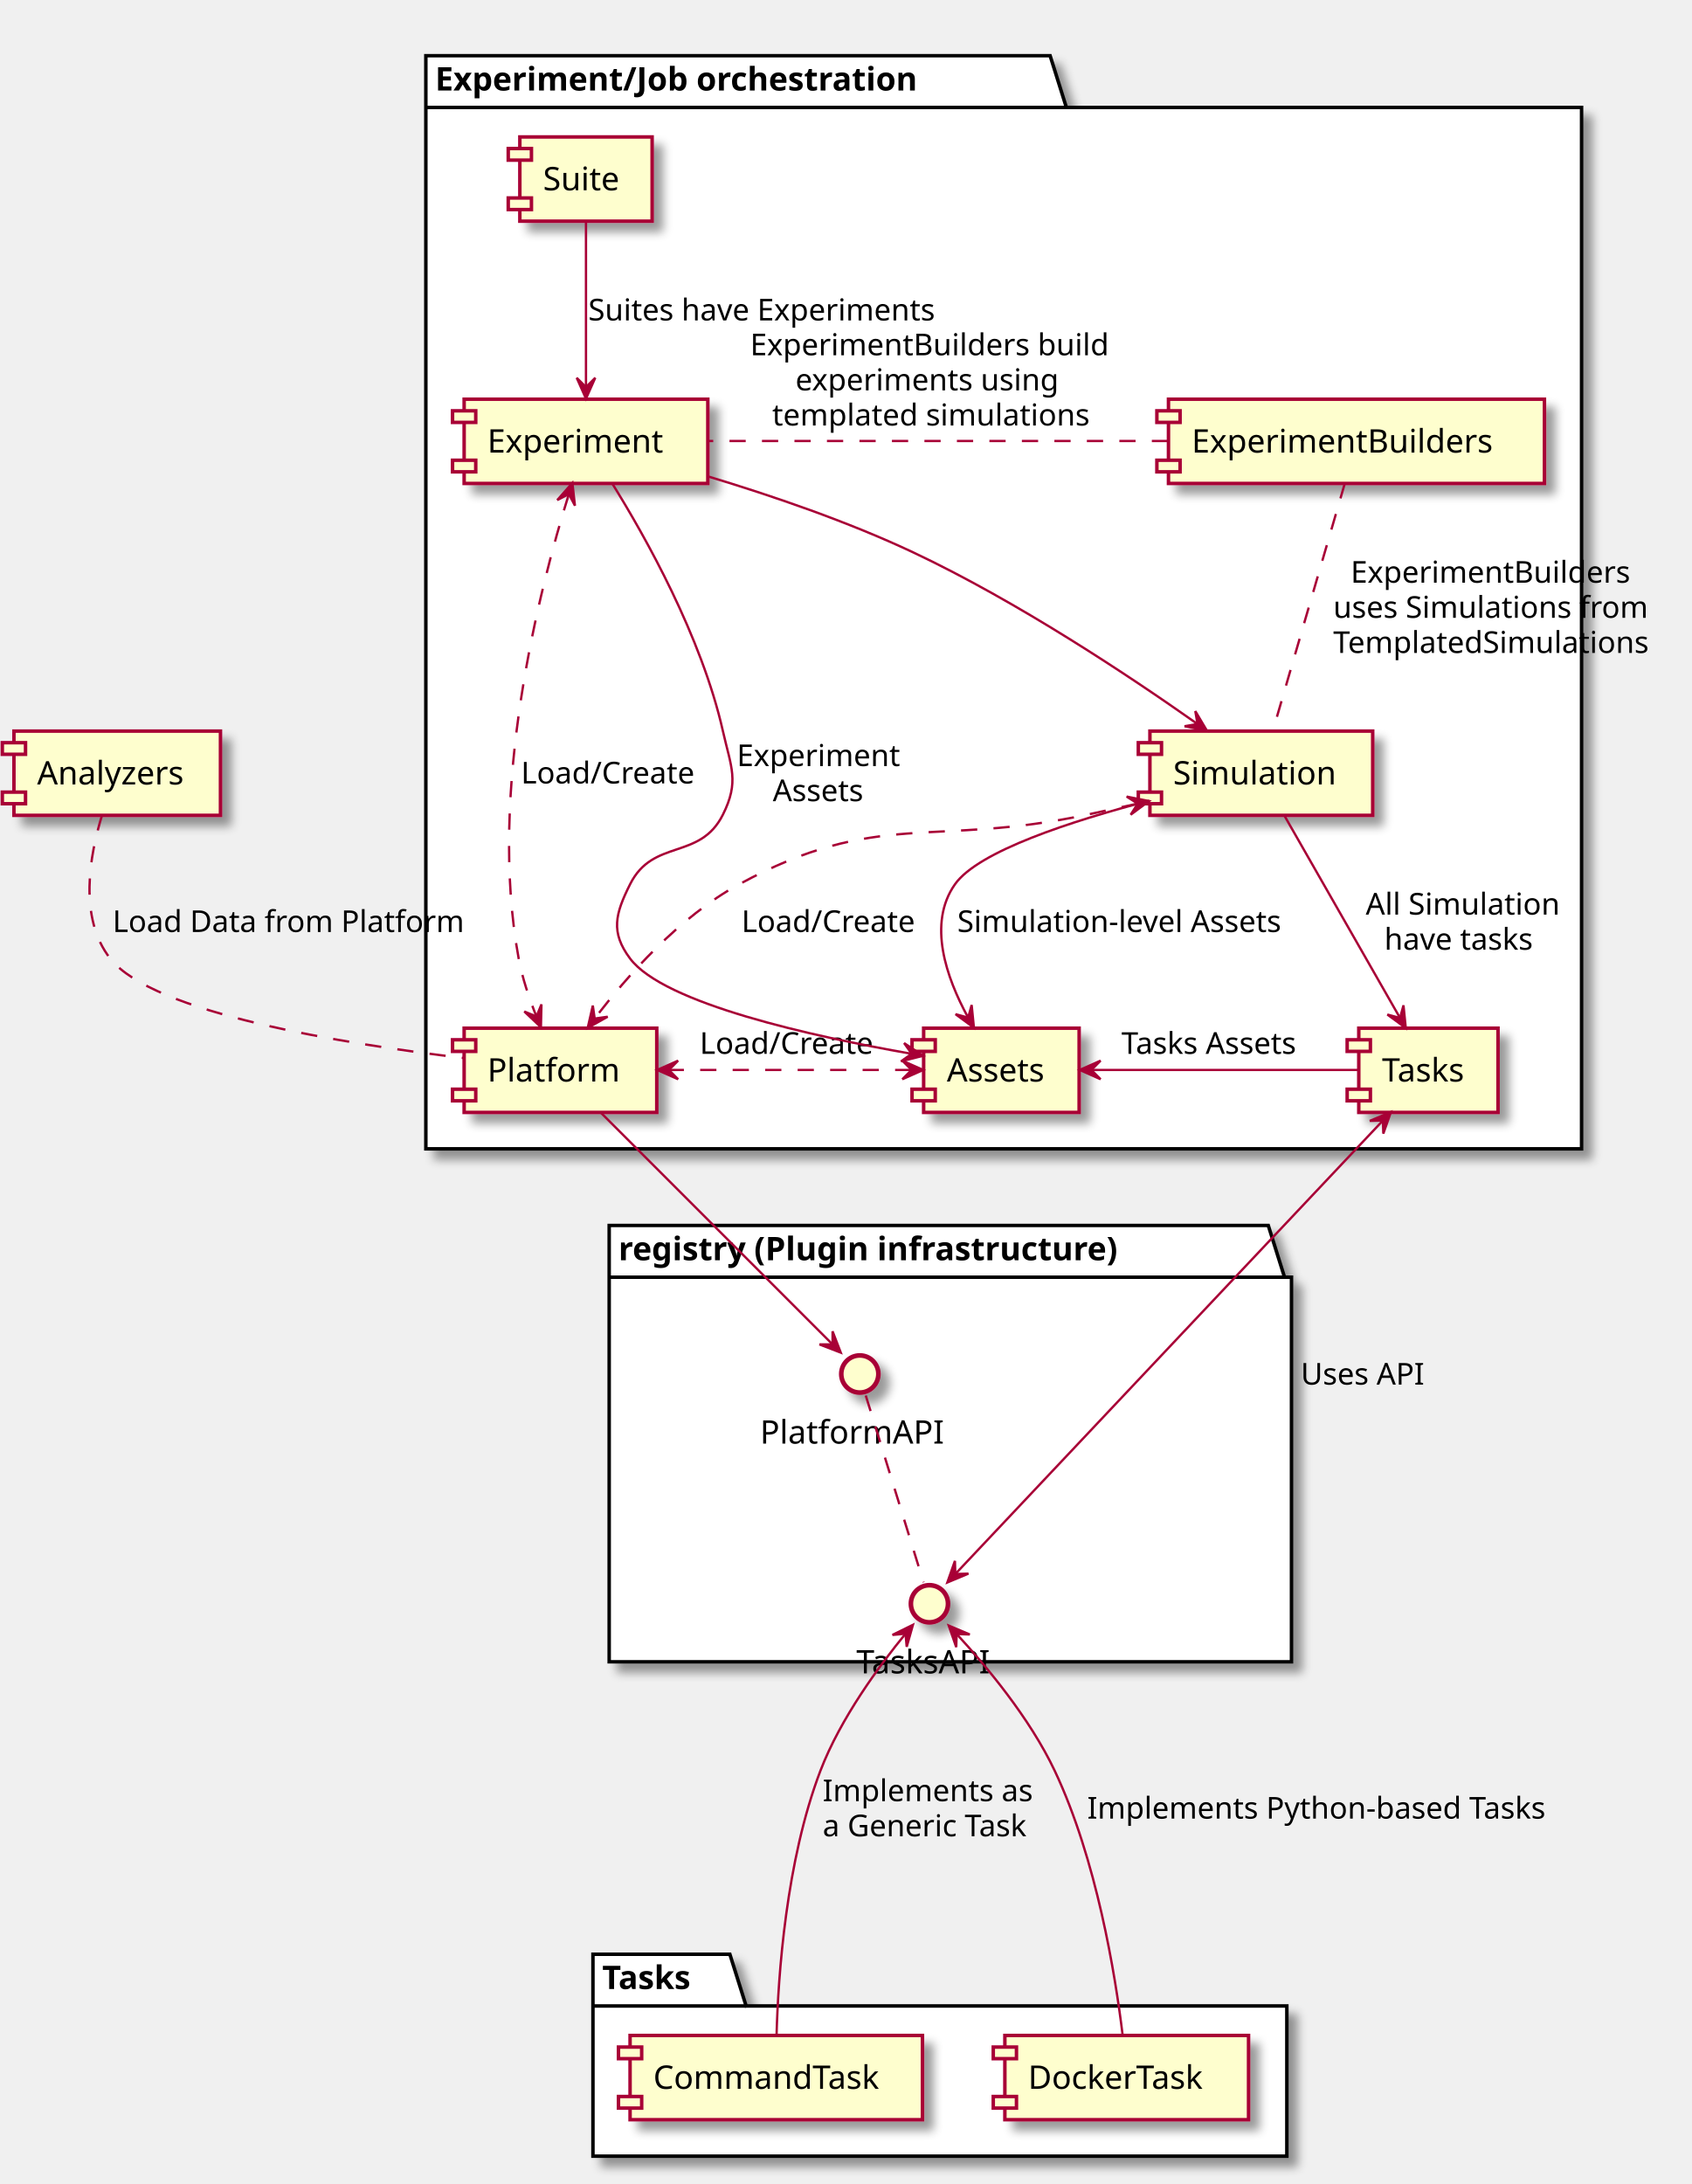
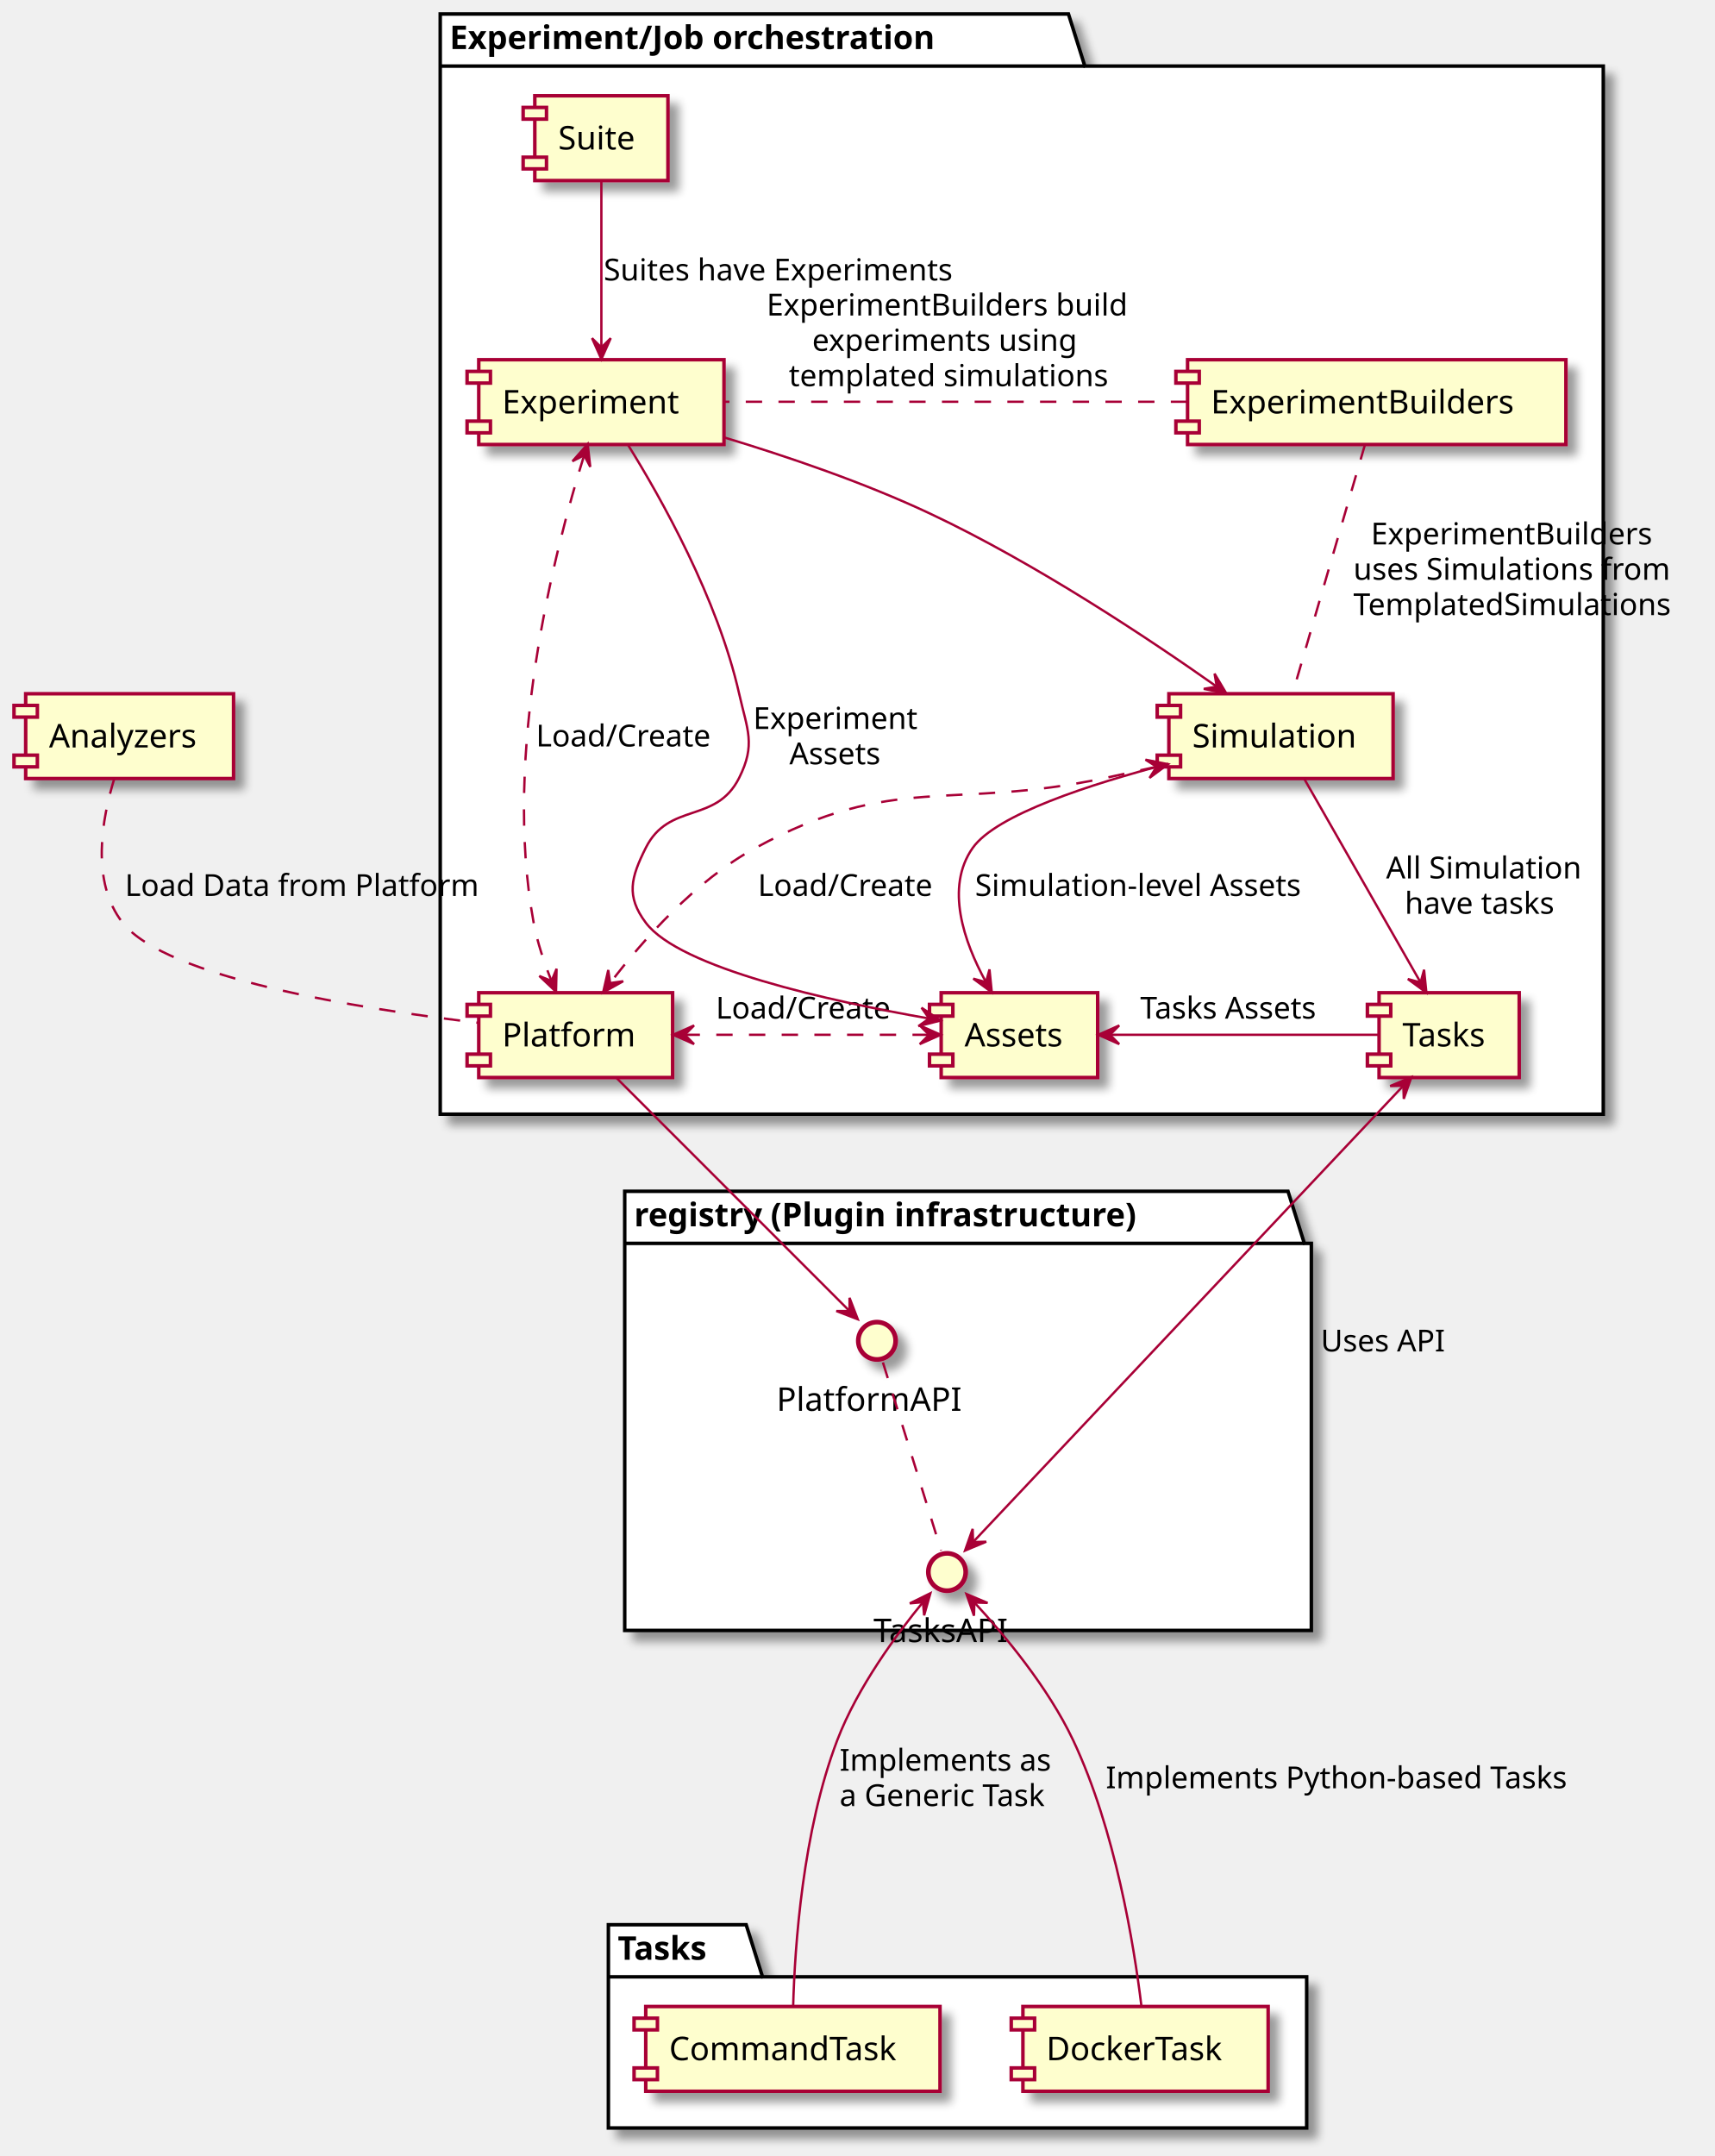
- <svg xmlns="http://www.w3.org/2000/svg" contentScriptType="application/ecmascript" contentStyleType="text/css" height="941px" preserveAspectRatio="none" style="width:729px;height:941px;" version="1.1" viewBox="0 0 729 941" width="729px" zoomAndPan="magnify">
+ <svg xmlns="http://www.w3.org/2000/svg" contentScriptType="application/ecmascript" contentStyleType="text/css" height="923px" preserveAspectRatio="none" style="width:734px;height:923px;" version="1.1" viewBox="0 0 734 923" width="734px" zoomAndPan="magnify">
  <defs>
    <filter height="300%" id="f10058t6nkm6d8" width="300%" x="-1" y="-1">
      <feGaussianBlur result="blurOut" stdDeviation="2.0" />
      <feColorMatrix in="blurOut" result="blurOut2" type="matrix" values="0 0 0 0 0 0 0 0 0 0 0 0 0 0 0 0 0 0 .4 0" />
      <feOffset dx="4.0" dy="4.0" in="blurOut2" result="blurOut3" />
      <feBlend in="SourceGraphic" in2="blurOut3" mode="normal" />
    </filter>
  </defs>
  <g>
-     <polygon fill="#FFFFFF" filter="url(#f10058t6nkm6d8)" points="183.5,24,452.5,24,459.5,46.297,681.5,46.297,681.5,495,183.5,495,183.5,24" style="stroke: #000000; stroke-width: 1.5;" />
-     <line style="stroke: #000000; stroke-width: 1.5;" x1="183.5" x2="459.5" y1="46.297" y2="46.297" />
-     <text fill="#000000" font-family="sans-serif" font-size="14" font-weight="bold" lengthAdjust="spacingAndGlyphs" textLength="238" x="187.5" y="38.995">Experiment/Job orchestration</text>
-     <polygon fill="#FFFFFF" filter="url(#f10058t6nkm6d8)" points="262.5,528,546.5,528,553.5,550.297,556.5,550.297,556.5,716,262.5,716,262.5,528" style="stroke: #000000; stroke-width: 1.5;" />
-     <line style="stroke: #000000; stroke-width: 1.5;" x1="262.5" x2="553.5" y1="550.297" y2="550.297" />
-     <text fill="#000000" font-family="sans-serif" font-size="14" font-weight="bold" lengthAdjust="spacingAndGlyphs" textLength="253" x="266.5" y="542.995">registry (Plugin infrastructure)</text>
-     <polygon fill="#FFFFFF" filter="url(#f10058t6nkm6d8)" points="255.5,842,314.5,842,321.5,864.297,554.5,864.297,554.5,929,255.5,929,255.5,842" style="stroke: #000000; stroke-width: 1.5;" />
-     <line style="stroke: #000000; stroke-width: 1.5;" x1="255.5" x2="321.5" y1="864.297" y2="864.297" />
-     <text fill="#000000" font-family="sans-serif" font-size="14" font-weight="bold" lengthAdjust="spacingAndGlyphs" textLength="48" x="259.5" y="856.995">Tasks</text>
-     <rect fill="#FEFECE" filter="url(#f10058t6nkm6d8)" height="36.297" style="stroke: #A80036; stroke-width: 1.5;" width="67" x="398" y="443" />
-     <rect fill="#FEFECE" height="5" style="stroke: #A80036; stroke-width: 1.5;" width="10" x="393" y="448" />
-     <rect fill="#FEFECE" height="5" style="stroke: #A80036; stroke-width: 1.5;" width="10" x="393" y="469.297" />
-     <text fill="#000000" font-family="sans-serif" font-size="14" lengthAdjust="spacingAndGlyphs" textLength="47" x="408" y="465.995">Assets</text>
-     <rect fill="#FEFECE" filter="url(#f10058t6nkm6d8)" height="36.297" style="stroke: #A80036; stroke-width: 1.5;" width="105" x="200" y="172" />
-     <rect fill="#FEFECE" height="5" style="stroke: #A80036; stroke-width: 1.5;" width="10" x="195" y="177" />
-     <rect fill="#FEFECE" height="5" style="stroke: #A80036; stroke-width: 1.5;" width="10" x="195" y="198.297" />
-     <text fill="#000000" font-family="sans-serif" font-size="14" lengthAdjust="spacingAndGlyphs" textLength="85" x="210" y="194.995">Experiment</text>
-     <rect fill="#FEFECE" filter="url(#f10058t6nkm6d8)" height="36.297" style="stroke: #A80036; stroke-width: 1.5;" width="162" x="503.5" y="172" />
-     <rect fill="#FEFECE" height="5" style="stroke: #A80036; stroke-width: 1.5;" width="10" x="498.5" y="177" />
-     <rect fill="#FEFECE" height="5" style="stroke: #A80036; stroke-width: 1.5;" width="10" x="498.5" y="198.297" />
-     <text fill="#000000" font-family="sans-serif" font-size="14" lengthAdjust="spacingAndGlyphs" textLength="142" x="513.5" y="194.995">ExperimentBuilders</text>
-     <rect fill="#FEFECE" filter="url(#f10058t6nkm6d8)" height="36.297" style="stroke: #A80036; stroke-width: 1.5;" width="96" x="495.5" y="315" />
-     <rect fill="#FEFECE" height="5" style="stroke: #A80036; stroke-width: 1.5;" width="10" x="490.5" y="320" />
-     <rect fill="#FEFECE" height="5" style="stroke: #A80036; stroke-width: 1.5;" width="10" x="490.5" y="341.297" />
-     <text fill="#000000" font-family="sans-serif" font-size="14" lengthAdjust="spacingAndGlyphs" textLength="76" x="505.5" y="337.995">Simulation</text>
-     <rect fill="#FEFECE" filter="url(#f10058t6nkm6d8)" height="36.297" style="stroke: #A80036; stroke-width: 1.5;" width="60" x="585.5" y="443" />
-     <rect fill="#FEFECE" height="5" style="stroke: #A80036; stroke-width: 1.5;" width="10" x="580.5" y="448" />
-     <rect fill="#FEFECE" height="5" style="stroke: #A80036; stroke-width: 1.5;" width="10" x="580.5" y="469.297" />
-     <text fill="#000000" font-family="sans-serif" font-size="14" lengthAdjust="spacingAndGlyphs" textLength="40" x="595.5" y="465.995">Tasks</text>
-     <rect fill="#FEFECE" filter="url(#f10058t6nkm6d8)" height="36.297" style="stroke: #A80036; stroke-width: 1.5;" width="83" x="200" y="443" />
-     <rect fill="#FEFECE" height="5" style="stroke: #A80036; stroke-width: 1.5;" width="10" x="195" y="448" />
-     <rect fill="#FEFECE" height="5" style="stroke: #A80036; stroke-width: 1.5;" width="10" x="195" y="469.297" />
-     <text fill="#000000" font-family="sans-serif" font-size="14" lengthAdjust="spacingAndGlyphs" textLength="63" x="210" y="465.995">Platform</text>
-     <rect fill="#FEFECE" filter="url(#f10058t6nkm6d8)" height="36.297" style="stroke: #A80036; stroke-width: 1.5;" width="57" x="224" y="59" />
-     <rect fill="#FEFECE" height="5" style="stroke: #A80036; stroke-width: 1.5;" width="10" x="219" y="64" />
-     <rect fill="#FEFECE" height="5" style="stroke: #A80036; stroke-width: 1.5;" width="10" x="219" y="85.297" />
-     <text fill="#000000" font-family="sans-serif" font-size="14" lengthAdjust="spacingAndGlyphs" textLength="37" x="234" y="81.995">Suite</text>
-     <ellipse cx="370.5" cy="592" fill="#FEFECE" filter="url(#f10058t6nkm6d8)" rx="8" ry="8" style="stroke: #A80036; stroke-width: 2.0;" />
-     <text fill="#000000" font-family="sans-serif" font-size="14" lengthAdjust="spacingAndGlyphs" textLength="86" x="327.5" y="621.995">PlatformAPI</text>
-     <ellipse cx="400.5" cy="691" fill="#FEFECE" filter="url(#f10058t6nkm6d8)" rx="8" ry="8" style="stroke: #A80036; stroke-width: 2.0;" />
-     <text fill="#000000" font-family="sans-serif" font-size="14" lengthAdjust="spacingAndGlyphs" textLength="63" x="369" y="720.995">TasksAPI</text>
-     <rect fill="#FEFECE" filter="url(#f10058t6nkm6d8)" height="36.297" style="stroke: #A80036; stroke-width: 1.5;" width="126" x="271.5" y="877" />
-     <rect fill="#FEFECE" height="5" style="stroke: #A80036; stroke-width: 1.5;" width="10" x="266.5" y="882" />
-     <rect fill="#FEFECE" height="5" style="stroke: #A80036; stroke-width: 1.5;" width="10" x="266.5" y="903.297" />
-     <text fill="#000000" font-family="sans-serif" font-size="14" lengthAdjust="spacingAndGlyphs" textLength="106" x="281.5" y="899.995">CommandTask</text>
-     <rect fill="#FEFECE" filter="url(#f10058t6nkm6d8)" height="36.297" style="stroke: #A80036; stroke-width: 1.5;" width="105" x="433" y="877" />
-     <rect fill="#FEFECE" height="5" style="stroke: #A80036; stroke-width: 1.5;" width="10" x="428" y="882" />
-     <rect fill="#FEFECE" height="5" style="stroke: #A80036; stroke-width: 1.5;" width="10" x="428" y="903.297" />
-     <text fill="#000000" font-family="sans-serif" font-size="14" lengthAdjust="spacingAndGlyphs" textLength="85" x="443" y="899.995">DockerTask</text>
-     <rect fill="#FEFECE" filter="url(#f10058t6nkm6d8)" height="36.297" style="stroke: #A80036; stroke-width: 1.5;" width="89" x="6" y="315" />
-     <rect fill="#FEFECE" height="5" style="stroke: #A80036; stroke-width: 1.5;" width="10" x="1" y="320" />
-     <rect fill="#FEFECE" height="5" style="stroke: #A80036; stroke-width: 1.5;" width="10" x="1" y="341.297" />
-     <text fill="#000000" font-family="sans-serif" font-size="14" lengthAdjust="spacingAndGlyphs" textLength="69" x="16" y="337.995">Analyzers</text>
-     <path d="M44.023,351.063 C38.606,368.531 33.753,395.524 47.5,413 C66.088,436.628 148.589,449.817 199.833,455.864 " fill="none" id="Analyzers-Platform" style="stroke: #A80036; stroke-width: 1.0; stroke-dasharray: 7.0,7.0;" />
-     <text fill="#000000" font-family="sans-serif" font-size="13" lengthAdjust="spacingAndGlyphs" textLength="160" x="48.5" y="401.567">Load Data from Platform</text>
-     <path d="M503.331,190 C441.577,190 358.405,190 305.106,190 " fill="none" id="ExperimentBuilders-Experiment" style="stroke: #A80036; stroke-width: 1.0; stroke-dasharray: 7.0,7.0;" />
-     <text fill="#000000" font-family="sans-serif" font-size="13" lengthAdjust="spacingAndGlyphs" textLength="158" x="323.25" y="153.067">ExperimentBuilders build</text>
-     <text fill="#000000" font-family="sans-serif" font-size="13" lengthAdjust="spacingAndGlyphs" textLength="119" x="342.75" y="168.2">experiments using</text>
-     <text fill="#000000" font-family="sans-serif" font-size="13" lengthAdjust="spacingAndGlyphs" textLength="143" x="332.75" y="183.333">templated simulations</text>
-     <path d="M579.554,208.008 C571.674,235.109 556.355,287.793 548.463,314.932 " fill="none" id="ExperimentBuilders-Simulation" style="stroke: #A80036; stroke-width: 1.0; stroke-dasharray: 7.0,7.0;" />
-     <text fill="#000000" font-family="sans-serif" font-size="13" lengthAdjust="spacingAndGlyphs" textLength="124" x="582" y="251.067">ExperimentBuilders</text>
-     <text fill="#000000" font-family="sans-serif" font-size="13" lengthAdjust="spacingAndGlyphs" textLength="143" x="574.5" y="266.2">uses Simulations from</text>
-     <text fill="#000000" font-family="sans-serif" font-size="13" lengthAdjust="spacingAndGlyphs" textLength="143" x="574.5" y="281.332">TemplatedSimulations</text>
-     <path d="M258.63,479.13 C285.193,505.693 335.645,556.145 358.598,579.098 " fill="none" id="Platform-&gt;PlatformAPI" style="stroke: #A80036; stroke-width: 1.0;" />
-     <polygon fill="#A80036" points="362.295,582.795,358.76,573.603,358.76,579.26,353.103,579.26,362.295,582.795" style="stroke: #A80036; stroke-width: 1.0;" />
-     <path d="M373.058,601.27 C378.726,619.596 392.287,663.444 397.949,681.751 " fill="none" id="PlatformAPI-TasksAPI" style="stroke: #A80036; stroke-width: 1.0; stroke-dasharray: 7.0,7.0;" />
-     <path d="M252.5,95.344 C252.5,114.568 252.5,145.63 252.5,166.661 " fill="none" id="Suite-&gt;Experiment" style="stroke: #A80036; stroke-width: 1.0;" />
-     <polygon fill="#A80036" points="252.5,171.778,256.5,162.778,252.5,166.778,248.5,162.778,252.5,171.778" style="stroke: #A80036; stroke-width: 1.0;" />
-     <text fill="#000000" font-family="sans-serif" font-size="13" lengthAdjust="spacingAndGlyphs" textLength="160" x="253.5" y="138.067">Suites have Experiments</text>
-     <path d="M392.701,461 C362.55,461 320.605,461 288.541,461 " fill="none" id="Assets-Platform" style="stroke: #A80036; stroke-width: 1.0; stroke-dasharray: 7.0,7.0;" />
-     <polygon fill="#A80036" points="283.196,461,292.196,465,288.196,461,292.196,457,283.196,461" style="stroke: #A80036; stroke-width: 1.0;" />
-     <polygon fill="#A80036" points="397.811,461,388.811,457,392.811,461,388.811,465,397.811,461" style="stroke: #A80036; stroke-width: 1.0;" />
-     <text fill="#000000" font-family="sans-serif" font-size="13" lengthAdjust="spacingAndGlyphs" textLength="78" x="301.5" y="454.067">Load/Create</text>
-     <path d="M245.027,213.197 C232.542,253.295 210.072,340.391 223.5,413 C225.053,421.396 228.043,430.23 231.147,437.945 " fill="none" id="Experiment-Platform" style="stroke: #A80036; stroke-width: 1.0; stroke-dasharray: 7.0,7.0;" />
-     <polygon fill="#A80036" points="233.082,442.59,233.313,432.744,231.159,437.974,225.929,435.82,233.082,442.59" style="stroke: #A80036; stroke-width: 1.0;" />
-     <polygon fill="#A80036" points="246.645,208.086,240.116,215.46,245.137,212.853,247.743,217.873,246.645,208.086" style="stroke: #A80036; stroke-width: 1.0;" />
-     <text fill="#000000" font-family="sans-serif" font-size="13" lengthAdjust="spacingAndGlyphs" textLength="78" x="224.5" y="337.567">Load/Create</text>
-     <path d="M305.219,205.313 C332.218,213.451 365.262,224.679 393.5,238 C438.537,259.245 486.654,291.254 515.91,311.89 " fill="none" id="Experiment-&gt;Simulation" style="stroke: #A80036; stroke-width: 1.0;" />
-     <polygon fill="#A80036" points="520.087,314.849,515.058,306.381,516.008,311.957,510.432,312.907,520.087,314.849" style="stroke: #A80036; stroke-width: 1.0;" />
-     <path d="M263.723,208.164 C278.115,231.302 302.312,274.304 311.5,315 C315.024,330.607 318.655,336.689 311.5,351 C301.562,370.876 281.438,361.124 271.5,381 C265.14,393.721 262.978,401.614 271.5,413 C286.045,432.433 350.183,446.573 392.705,454.017 " fill="none" id="Experiment-&gt;Assets" style="stroke: #A80036; stroke-width: 1.0;" />
-     <polygon fill="#A80036" points="397.778,454.891,389.587,449.421,392.851,454.042,388.23,457.305,397.778,454.891" style="stroke: #A80036; stroke-width: 1.0;" />
-     <text fill="#000000" font-family="sans-serif" font-size="13" lengthAdjust="spacingAndGlyphs" textLength="74" x="317.5" y="330.067">Experiment</text>
-     <text fill="#000000" font-family="sans-serif" font-size="13" lengthAdjust="spacingAndGlyphs" textLength="43" x="333" y="345.2">Assets</text>
-     <path d="M495.259,344.989 C461.819,353.697 421.561,366.738 411.5,381 C399.573,397.908 407.801,421.28 417.048,438.213 " fill="none" id="Simulation-&gt;Assets" style="stroke: #A80036; stroke-width: 1.0;" />
-     <polygon fill="#A80036" points="419.667,442.807,418.684,433.007,417.19,438.464,411.734,436.97,419.667,442.807" style="stroke: #A80036; stroke-width: 1.0;" />
-     <text fill="#000000" font-family="sans-serif" font-size="13" lengthAdjust="spacingAndGlyphs" textLength="149" x="412.5" y="401.567">Simulation-level Assets</text>
-     <path d="M490.121,346.275 C482.862,347.893 475.502,349.506 468.5,351 C402.009,365.182 378.235,348.536 318.5,381 C292.686,395.029 270.161,420.61 256.252,438.863 " fill="none" id="Simulation-Platform" style="stroke: #A80036; stroke-width: 1.0; stroke-dasharray: 7.0,7.0;" />
-     <polygon fill="#A80036" points="253.246,442.87,261.846,438.07,256.246,438.87,255.446,433.27,253.246,442.87" style="stroke: #A80036; stroke-width: 1.0;" />
-     <polygon fill="#A80036" points="495.126,345.155,485.47,343.216,490.247,346.246,487.216,351.023,495.126,345.155" style="stroke: #A80036; stroke-width: 1.0;" />
-     <text fill="#000000" font-family="sans-serif" font-size="13" lengthAdjust="spacingAndGlyphs" textLength="78" x="319.5" y="401.567">Load/Create</text>
-     <path d="M553.36,351.256 C566.34,373.971 589.157,413.899 603.236,438.538 " fill="none" id="Simulation-&gt;Tasks" style="stroke: #A80036; stroke-width: 1.0;" />
-     <polygon fill="#A80036" points="605.759,442.953,604.764,433.154,603.277,438.612,597.819,437.125,605.759,442.953" style="stroke: #A80036; stroke-width: 1.0;" />
-     <text fill="#000000" font-family="sans-serif" font-size="13" lengthAdjust="spacingAndGlyphs" textLength="86" x="588.5" y="394.067">All Simulation</text>
-     <text fill="#000000" font-family="sans-serif" font-size="13" lengthAdjust="spacingAndGlyphs" textLength="70" x="596.5" y="409.2">have tasks</text>
-     <path d="M585.319,461 C554,461 504.894,461 470.617,461 " fill="none" id="Tasks-&gt;Assets" style="stroke: #A80036; stroke-width: 1.0;" />
-     <polygon fill="#A80036" points="465.248,461,474.248,465,470.248,461,474.248,457,465.248,461" style="stroke: #A80036; stroke-width: 1.0;" />
-     <text fill="#000000" font-family="sans-serif" font-size="13" lengthAdjust="spacingAndGlyphs" textLength="84" x="483.25" y="454.067">Tasks Assets</text>
-     <path d="M595.637,483.064 C551.46,529.912 446.248,641.486 411.702,678.121 " fill="none" id="Tasks-TasksAPI" style="stroke: #A80036; stroke-width: 1.0;" />
-     <polygon fill="#A80036" points="408.213,681.82,417.297,678.015,411.643,678.182,411.476,672.527,408.213,681.82" style="stroke: #A80036; stroke-width: 1.0;" />
-     <polygon fill="#A80036" points="599.34,479.137,590.255,482.94,595.91,482.775,596.075,488.429,599.34,479.137" style="stroke: #A80036; stroke-width: 1.0;" />
-     <text fill="#000000" font-family="sans-serif" font-size="13" lengthAdjust="spacingAndGlyphs" textLength="55" x="560.5" y="596.567">Uses API</text>
-     <path d="M390.188,703.912 C379.192,717.321 362.189,740.219 353.5,763 C338.676,801.865 335.316,851.258 334.62,876.864 " fill="none" id="TasksAPI&lt;-CommandTask" style="stroke: #A80036; stroke-width: 1.0;" />
-     <polygon fill="#A80036" points="393.392,700.067,384.558,704.422,390.192,703.909,390.705,709.542,393.392,700.067" style="stroke: #A80036; stroke-width: 1.0;" />
-     <text fill="#000000" font-family="sans-serif" font-size="13" lengthAdjust="spacingAndGlyphs" textLength="95" x="354.5" y="776.067">Implements as</text>
-     <text fill="#000000" font-family="sans-serif" font-size="13" lengthAdjust="spacingAndGlyphs" textLength="95" x="354.5" y="791.2">a Generic Task</text>
-     <path d="M412.405,704.235 C424.745,717.598 443.71,740.158 454.5,763 C472.568,801.249 480.583,850.898 483.729,876.706 " fill="none" id="TasksAPI&lt;-DockerTask" style="stroke: #A80036; stroke-width: 1.0;" />
-     <polygon fill="#A80036" points="408.804,700.393,412.041,709.695,412.223,704.041,417.877,704.224,408.804,700.393" style="stroke: #A80036; stroke-width: 1.0;" />
-     <text fill="#000000" font-family="sans-serif" font-size="13" lengthAdjust="spacingAndGlyphs" textLength="210" x="468.5" y="783.567">Implements Python-based Tasks</text>
+     <polygon fill="#FFFFFF" filter="url(#f10058t6nkm6d8)" points="188.5,6,457.5,6,464.5,28.297,686.5,28.297,686.5,477,188.5,477,188.5,6" style="stroke: #000000; stroke-width: 1.5;" />
+     <line style="stroke: #000000; stroke-width: 1.5;" x1="188.5" x2="464.5" y1="28.297" y2="28.297" />
+     <text fill="#000000" font-family="sans-serif" font-size="14" font-weight="bold" lengthAdjust="spacingAndGlyphs" textLength="238" x="192.5" y="20.995">Experiment/Job orchestration</text>
+     <polygon fill="#FFFFFF" filter="url(#f10058t6nkm6d8)" points="267.5,510,551.5,510,558.5,532.297,561.5,532.297,561.5,698,267.5,698,267.5,510" style="stroke: #000000; stroke-width: 1.5;" />
+     <line style="stroke: #000000; stroke-width: 1.5;" x1="267.5" x2="558.5" y1="532.297" y2="532.297" />
+     <text fill="#000000" font-family="sans-serif" font-size="14" font-weight="bold" lengthAdjust="spacingAndGlyphs" textLength="253" x="271.5" y="524.995">registry (Plugin infrastructure)</text>
+     <polygon fill="#FFFFFF" filter="url(#f10058t6nkm6d8)" points="260.5,824,319.5,824,326.5,846.297,559.5,846.297,559.5,911,260.5,911,260.5,824" style="stroke: #000000; stroke-width: 1.5;" />
+     <line style="stroke: #000000; stroke-width: 1.5;" x1="260.5" x2="326.5" y1="846.297" y2="846.297" />
+     <text fill="#000000" font-family="sans-serif" font-size="14" font-weight="bold" lengthAdjust="spacingAndGlyphs" textLength="48" x="264.5" y="838.995">Tasks</text>
+     <rect fill="#FEFECE" filter="url(#f10058t6nkm6d8)" height="36.297" style="stroke: #A80036; stroke-width: 1.5;" width="67" x="403" y="425" />
+     <rect fill="#FEFECE" height="5" style="stroke: #A80036; stroke-width: 1.5;" width="10" x="398" y="430" />
+     <rect fill="#FEFECE" height="5" style="stroke: #A80036; stroke-width: 1.5;" width="10" x="398" y="451.297" />
+     <text fill="#000000" font-family="sans-serif" font-size="14" lengthAdjust="spacingAndGlyphs" textLength="47" x="413" y="447.995">Assets</text>
+     <rect fill="#FEFECE" filter="url(#f10058t6nkm6d8)" height="36.297" style="stroke: #A80036; stroke-width: 1.5;" width="105" x="205" y="154" />
+     <rect fill="#FEFECE" height="5" style="stroke: #A80036; stroke-width: 1.5;" width="10" x="200" y="159" />
+     <rect fill="#FEFECE" height="5" style="stroke: #A80036; stroke-width: 1.5;" width="10" x="200" y="180.297" />
+     <text fill="#000000" font-family="sans-serif" font-size="14" lengthAdjust="spacingAndGlyphs" textLength="85" x="215" y="176.995">Experiment</text>
+     <rect fill="#FEFECE" filter="url(#f10058t6nkm6d8)" height="36.297" style="stroke: #A80036; stroke-width: 1.5;" width="162" x="508.5" y="154" />
+     <rect fill="#FEFECE" height="5" style="stroke: #A80036; stroke-width: 1.5;" width="10" x="503.5" y="159" />
+     <rect fill="#FEFECE" height="5" style="stroke: #A80036; stroke-width: 1.5;" width="10" x="503.5" y="180.297" />
+     <text fill="#000000" font-family="sans-serif" font-size="14" lengthAdjust="spacingAndGlyphs" textLength="142" x="518.5" y="176.995">ExperimentBuilders</text>
+     <rect fill="#FEFECE" filter="url(#f10058t6nkm6d8)" height="36.297" style="stroke: #A80036; stroke-width: 1.5;" width="96" x="500.5" y="297" />
+     <rect fill="#FEFECE" height="5" style="stroke: #A80036; stroke-width: 1.5;" width="10" x="495.5" y="302" />
+     <rect fill="#FEFECE" height="5" style="stroke: #A80036; stroke-width: 1.5;" width="10" x="495.5" y="323.297" />
+     <text fill="#000000" font-family="sans-serif" font-size="14" lengthAdjust="spacingAndGlyphs" textLength="76" x="510.5" y="319.995">Simulation</text>
+     <rect fill="#FEFECE" filter="url(#f10058t6nkm6d8)" height="36.297" style="stroke: #A80036; stroke-width: 1.5;" width="60" x="590.5" y="425" />
+     <rect fill="#FEFECE" height="5" style="stroke: #A80036; stroke-width: 1.5;" width="10" x="585.5" y="430" />
+     <rect fill="#FEFECE" height="5" style="stroke: #A80036; stroke-width: 1.5;" width="10" x="585.5" y="451.297" />
+     <text fill="#000000" font-family="sans-serif" font-size="14" lengthAdjust="spacingAndGlyphs" textLength="40" x="600.5" y="447.995">Tasks</text>
+     <rect fill="#FEFECE" filter="url(#f10058t6nkm6d8)" height="36.297" style="stroke: #A80036; stroke-width: 1.5;" width="83" x="205" y="425" />
+     <rect fill="#FEFECE" height="5" style="stroke: #A80036; stroke-width: 1.5;" width="10" x="200" y="430" />
+     <rect fill="#FEFECE" height="5" style="stroke: #A80036; stroke-width: 1.5;" width="10" x="200" y="451.297" />
+     <text fill="#000000" font-family="sans-serif" font-size="14" lengthAdjust="spacingAndGlyphs" textLength="63" x="215" y="447.995">Platform</text>
+     <rect fill="#FEFECE" filter="url(#f10058t6nkm6d8)" height="36.297" style="stroke: #A80036; stroke-width: 1.5;" width="57" x="229" y="41" />
+     <rect fill="#FEFECE" height="5" style="stroke: #A80036; stroke-width: 1.5;" width="10" x="224" y="46" />
+     <rect fill="#FEFECE" height="5" style="stroke: #A80036; stroke-width: 1.5;" width="10" x="224" y="67.297" />
+     <text fill="#000000" font-family="sans-serif" font-size="14" lengthAdjust="spacingAndGlyphs" textLength="37" x="239" y="63.995">Suite</text>
+     <ellipse cx="375.5" cy="574" fill="#FEFECE" filter="url(#f10058t6nkm6d8)" rx="8" ry="8" style="stroke: #A80036; stroke-width: 2.0;" />
+     <text fill="#000000" font-family="sans-serif" font-size="14" lengthAdjust="spacingAndGlyphs" textLength="86" x="332.5" y="603.995">PlatformAPI</text>
+     <ellipse cx="405.5" cy="673" fill="#FEFECE" filter="url(#f10058t6nkm6d8)" rx="8" ry="8" style="stroke: #A80036; stroke-width: 2.0;" />
+     <text fill="#000000" font-family="sans-serif" font-size="14" lengthAdjust="spacingAndGlyphs" textLength="63" x="374" y="702.995">TasksAPI</text>
+     <rect fill="#FEFECE" filter="url(#f10058t6nkm6d8)" height="36.297" style="stroke: #A80036; stroke-width: 1.5;" width="126" x="276.5" y="859" />
+     <rect fill="#FEFECE" height="5" style="stroke: #A80036; stroke-width: 1.5;" width="10" x="271.5" y="864" />
+     <rect fill="#FEFECE" height="5" style="stroke: #A80036; stroke-width: 1.5;" width="10" x="271.5" y="885.297" />
+     <text fill="#000000" font-family="sans-serif" font-size="14" lengthAdjust="spacingAndGlyphs" textLength="106" x="286.5" y="881.995">CommandTask</text>
+     <rect fill="#FEFECE" filter="url(#f10058t6nkm6d8)" height="36.297" style="stroke: #A80036; stroke-width: 1.5;" width="105" x="438" y="859" />
+     <rect fill="#FEFECE" height="5" style="stroke: #A80036; stroke-width: 1.5;" width="10" x="433" y="864" />
+     <rect fill="#FEFECE" height="5" style="stroke: #A80036; stroke-width: 1.5;" width="10" x="433" y="885.297" />
+     <text fill="#000000" font-family="sans-serif" font-size="14" lengthAdjust="spacingAndGlyphs" textLength="85" x="448" y="881.995">DockerTask</text>
+     <rect fill="#FEFECE" filter="url(#f10058t6nkm6d8)" height="36.297" style="stroke: #A80036; stroke-width: 1.5;" width="89" x="11" y="297" />
+     <rect fill="#FEFECE" height="5" style="stroke: #A80036; stroke-width: 1.5;" width="10" x="6" y="302" />
+     <rect fill="#FEFECE" height="5" style="stroke: #A80036; stroke-width: 1.5;" width="10" x="6" y="323.297" />
+     <text fill="#000000" font-family="sans-serif" font-size="14" lengthAdjust="spacingAndGlyphs" textLength="69" x="21" y="319.995">Analyzers</text>
+     <path d="M49.023,333.063 C43.606,350.531 38.753,377.524 52.5,395 C71.088,418.628 153.589,431.817 204.833,437.864 " fill="none" id="Analyzers-Platform" style="stroke: #A80036; stroke-width: 1.0; stroke-dasharray: 7.0,7.0;" />
+     <text fill="#000000" font-family="sans-serif" font-size="13" lengthAdjust="spacingAndGlyphs" textLength="160" x="53.5" y="383.567">Load Data from Platform</text>
+     <path d="M508.331,172 C446.577,172 363.405,172 310.106,172 " fill="none" id="ExperimentBuilders-Experiment" style="stroke: #A80036; stroke-width: 1.0; stroke-dasharray: 7.0,7.0;" />
+     <text fill="#000000" font-family="sans-serif" font-size="13" lengthAdjust="spacingAndGlyphs" textLength="158" x="328.25" y="135.067">ExperimentBuilders build</text>
+     <text fill="#000000" font-family="sans-serif" font-size="13" lengthAdjust="spacingAndGlyphs" textLength="119" x="347.75" y="150.2">experiments using</text>
+     <text fill="#000000" font-family="sans-serif" font-size="13" lengthAdjust="spacingAndGlyphs" textLength="143" x="337.75" y="165.333">templated simulations</text>
+     <path d="M584.554,190.008 C576.674,217.109 561.355,269.793 553.463,296.932 " fill="none" id="ExperimentBuilders-Simulation" style="stroke: #A80036; stroke-width: 1.0; stroke-dasharray: 7.0,7.0;" />
+     <text fill="#000000" font-family="sans-serif" font-size="13" lengthAdjust="spacingAndGlyphs" textLength="124" x="587" y="233.067">ExperimentBuilders</text>
+     <text fill="#000000" font-family="sans-serif" font-size="13" lengthAdjust="spacingAndGlyphs" textLength="143" x="579.5" y="248.2">uses Simulations from</text>
+     <text fill="#000000" font-family="sans-serif" font-size="13" lengthAdjust="spacingAndGlyphs" textLength="143" x="579.5" y="263.332">TemplatedSimulations</text>
+     <path d="M263.63,461.13 C290.193,487.693 340.645,538.145 363.598,561.098 " fill="none" id="Platform-&gt;PlatformAPI" style="stroke: #A80036; stroke-width: 1.0;" />
+     <polygon fill="#A80036" points="367.295,564.795,363.76,555.603,363.76,561.26,358.103,561.26,367.295,564.795" style="stroke: #A80036; stroke-width: 1.0;" />
+     <path d="M378.058,583.27 C383.726,601.596 397.287,645.444 402.949,663.751 " fill="none" id="PlatformAPI-TasksAPI" style="stroke: #A80036; stroke-width: 1.0; stroke-dasharray: 7.0,7.0;" />
+     <path d="M257.5,77.344 C257.5,96.568 257.5,127.63 257.5,148.661 " fill="none" id="Suite-&gt;Experiment" style="stroke: #A80036; stroke-width: 1.0;" />
+     <polygon fill="#A80036" points="257.5,153.778,261.5,144.778,257.5,148.778,253.5,144.778,257.5,153.778" style="stroke: #A80036; stroke-width: 1.0;" />
+     <text fill="#000000" font-family="sans-serif" font-size="13" lengthAdjust="spacingAndGlyphs" textLength="160" x="258.5" y="120.067">Suites have Experiments</text>
+     <path d="M397.701,443 C367.55,443 325.605,443 293.541,443 " fill="none" id="Assets-Platform" style="stroke: #A80036; stroke-width: 1.0; stroke-dasharray: 7.0,7.0;" />
+     <polygon fill="#A80036" points="288.196,443,297.196,447,293.196,443,297.196,439,288.196,443" style="stroke: #A80036; stroke-width: 1.0;" />
+     <polygon fill="#A80036" points="402.811,443,393.811,439,397.811,443,393.811,447,402.811,443" style="stroke: #A80036; stroke-width: 1.0;" />
+     <text fill="#000000" font-family="sans-serif" font-size="13" lengthAdjust="spacingAndGlyphs" textLength="78" x="306.5" y="436.067">Load/Create</text>
+     <path d="M250.027,195.197 C237.542,235.295 215.072,322.391 228.5,395 C230.053,403.396 233.043,412.23 236.147,419.945 " fill="none" id="Experiment-Platform" style="stroke: #A80036; stroke-width: 1.0; stroke-dasharray: 7.0,7.0;" />
+     <polygon fill="#A80036" points="238.082,424.59,238.313,414.744,236.159,419.974,230.929,417.82,238.082,424.59" style="stroke: #A80036; stroke-width: 1.0;" />
+     <polygon fill="#A80036" points="251.645,190.086,245.116,197.46,250.137,194.853,252.743,199.873,251.645,190.086" style="stroke: #A80036; stroke-width: 1.0;" />
+     <text fill="#000000" font-family="sans-serif" font-size="13" lengthAdjust="spacingAndGlyphs" textLength="78" x="229.5" y="319.567">Load/Create</text>
+     <path d="M310.219,187.313 C337.218,195.451 370.262,206.679 398.5,220 C443.537,241.245 491.654,273.254 520.91,293.89 " fill="none" id="Experiment-&gt;Simulation" style="stroke: #A80036; stroke-width: 1.0;" />
+     <polygon fill="#A80036" points="525.087,296.849,520.058,288.381,521.008,293.957,515.432,294.907,525.087,296.849" style="stroke: #A80036; stroke-width: 1.0;" />
+     <path d="M268.723,190.164 C283.115,213.302 307.312,256.304 316.5,297 C320.024,312.607 323.655,318.689 316.5,333 C306.562,352.876 286.438,343.124 276.5,363 C270.14,375.721 267.978,383.614 276.5,395 C291.045,414.433 355.183,428.573 397.705,436.017 " fill="none" id="Experiment-&gt;Assets" style="stroke: #A80036; stroke-width: 1.0;" />
+     <polygon fill="#A80036" points="402.778,436.891,394.587,431.421,397.851,436.042,393.23,439.305,402.778,436.891" style="stroke: #A80036; stroke-width: 1.0;" />
+     <text fill="#000000" font-family="sans-serif" font-size="13" lengthAdjust="spacingAndGlyphs" textLength="74" x="322.5" y="312.067">Experiment</text>
+     <text fill="#000000" font-family="sans-serif" font-size="13" lengthAdjust="spacingAndGlyphs" textLength="43" x="338" y="327.2">Assets</text>
+     <path d="M500.259,326.989 C466.819,335.697 426.561,348.738 416.5,363 C404.573,379.908 412.801,403.28 422.048,420.213 " fill="none" id="Simulation-&gt;Assets" style="stroke: #A80036; stroke-width: 1.0;" />
+     <polygon fill="#A80036" points="424.667,424.807,423.684,415.007,422.19,420.464,416.734,418.97,424.667,424.807" style="stroke: #A80036; stroke-width: 1.0;" />
+     <text fill="#000000" font-family="sans-serif" font-size="13" lengthAdjust="spacingAndGlyphs" textLength="149" x="417.5" y="383.567">Simulation-level Assets</text>
+     <path d="M495.121,328.275 C487.862,329.893 480.502,331.506 473.5,333 C407.009,347.182 383.235,330.536 323.5,363 C297.686,377.029 275.161,402.61 261.252,420.863 " fill="none" id="Simulation-Platform" style="stroke: #A80036; stroke-width: 1.0; stroke-dasharray: 7.0,7.0;" />
+     <polygon fill="#A80036" points="258.246,424.87,266.846,420.07,261.246,420.87,260.446,415.27,258.246,424.87" style="stroke: #A80036; stroke-width: 1.0;" />
+     <polygon fill="#A80036" points="500.126,327.155,490.47,325.216,495.247,328.246,492.216,333.023,500.126,327.155" style="stroke: #A80036; stroke-width: 1.0;" />
+     <text fill="#000000" font-family="sans-serif" font-size="13" lengthAdjust="spacingAndGlyphs" textLength="78" x="324.5" y="383.567">Load/Create</text>
+     <path d="M558.36,333.256 C571.34,355.971 594.157,395.899 608.236,420.538 " fill="none" id="Simulation-&gt;Tasks" style="stroke: #A80036; stroke-width: 1.0;" />
+     <polygon fill="#A80036" points="610.759,424.953,609.764,415.154,608.277,420.612,602.819,419.125,610.759,424.953" style="stroke: #A80036; stroke-width: 1.0;" />
+     <text fill="#000000" font-family="sans-serif" font-size="13" lengthAdjust="spacingAndGlyphs" textLength="86" x="593.5" y="376.067">All Simulation</text>
+     <text fill="#000000" font-family="sans-serif" font-size="13" lengthAdjust="spacingAndGlyphs" textLength="70" x="601.5" y="391.2">have tasks</text>
+     <path d="M590.319,443 C559,443 509.894,443 475.617,443 " fill="none" id="Tasks-&gt;Assets" style="stroke: #A80036; stroke-width: 1.0;" />
+     <polygon fill="#A80036" points="470.248,443,479.248,447,475.248,443,479.248,439,470.248,443" style="stroke: #A80036; stroke-width: 1.0;" />
+     <text fill="#000000" font-family="sans-serif" font-size="13" lengthAdjust="spacingAndGlyphs" textLength="84" x="488.25" y="436.067">Tasks Assets</text>
+     <path d="M600.637,465.064 C556.46,511.912 451.248,623.486 416.702,660.121 " fill="none" id="Tasks-TasksAPI" style="stroke: #A80036; stroke-width: 1.0;" />
+     <polygon fill="#A80036" points="413.213,663.82,422.297,660.015,416.643,660.182,416.476,654.527,413.213,663.82" style="stroke: #A80036; stroke-width: 1.0;" />
+     <polygon fill="#A80036" points="604.34,461.137,595.255,464.94,600.91,464.775,601.075,470.429,604.34,461.137" style="stroke: #A80036; stroke-width: 1.0;" />
+     <text fill="#000000" font-family="sans-serif" font-size="13" lengthAdjust="spacingAndGlyphs" textLength="55" x="565.5" y="578.567">Uses API</text>
+     <path d="M395.188,685.912 C384.192,699.321 367.189,722.219 358.5,745 C343.676,783.865 340.316,833.258 339.62,858.864 " fill="none" id="TasksAPI&lt;-CommandTask" style="stroke: #A80036; stroke-width: 1.0;" />
+     <polygon fill="#A80036" points="398.392,682.067,389.558,686.422,395.192,685.909,395.705,691.542,398.392,682.067" style="stroke: #A80036; stroke-width: 1.0;" />
+     <text fill="#000000" font-family="sans-serif" font-size="13" lengthAdjust="spacingAndGlyphs" textLength="95" x="359.5" y="758.067">Implements as</text>
+     <text fill="#000000" font-family="sans-serif" font-size="13" lengthAdjust="spacingAndGlyphs" textLength="95" x="359.5" y="773.2">a Generic Task</text>
+     <path d="M417.405,686.235 C429.745,699.598 448.71,722.158 459.5,745 C477.568,783.249 485.583,832.898 488.729,858.706 " fill="none" id="TasksAPI&lt;-DockerTask" style="stroke: #A80036; stroke-width: 1.0;" />
+     <polygon fill="#A80036" points="413.804,682.393,417.041,691.695,417.223,686.041,422.877,686.224,413.804,682.393" style="stroke: #A80036; stroke-width: 1.0;" />
+     <text fill="#000000" font-family="sans-serif" font-size="13" lengthAdjust="spacingAndGlyphs" textLength="210" x="473.5" y="765.567">Implements Python-based Tasks</text>
  </g>
</svg>
